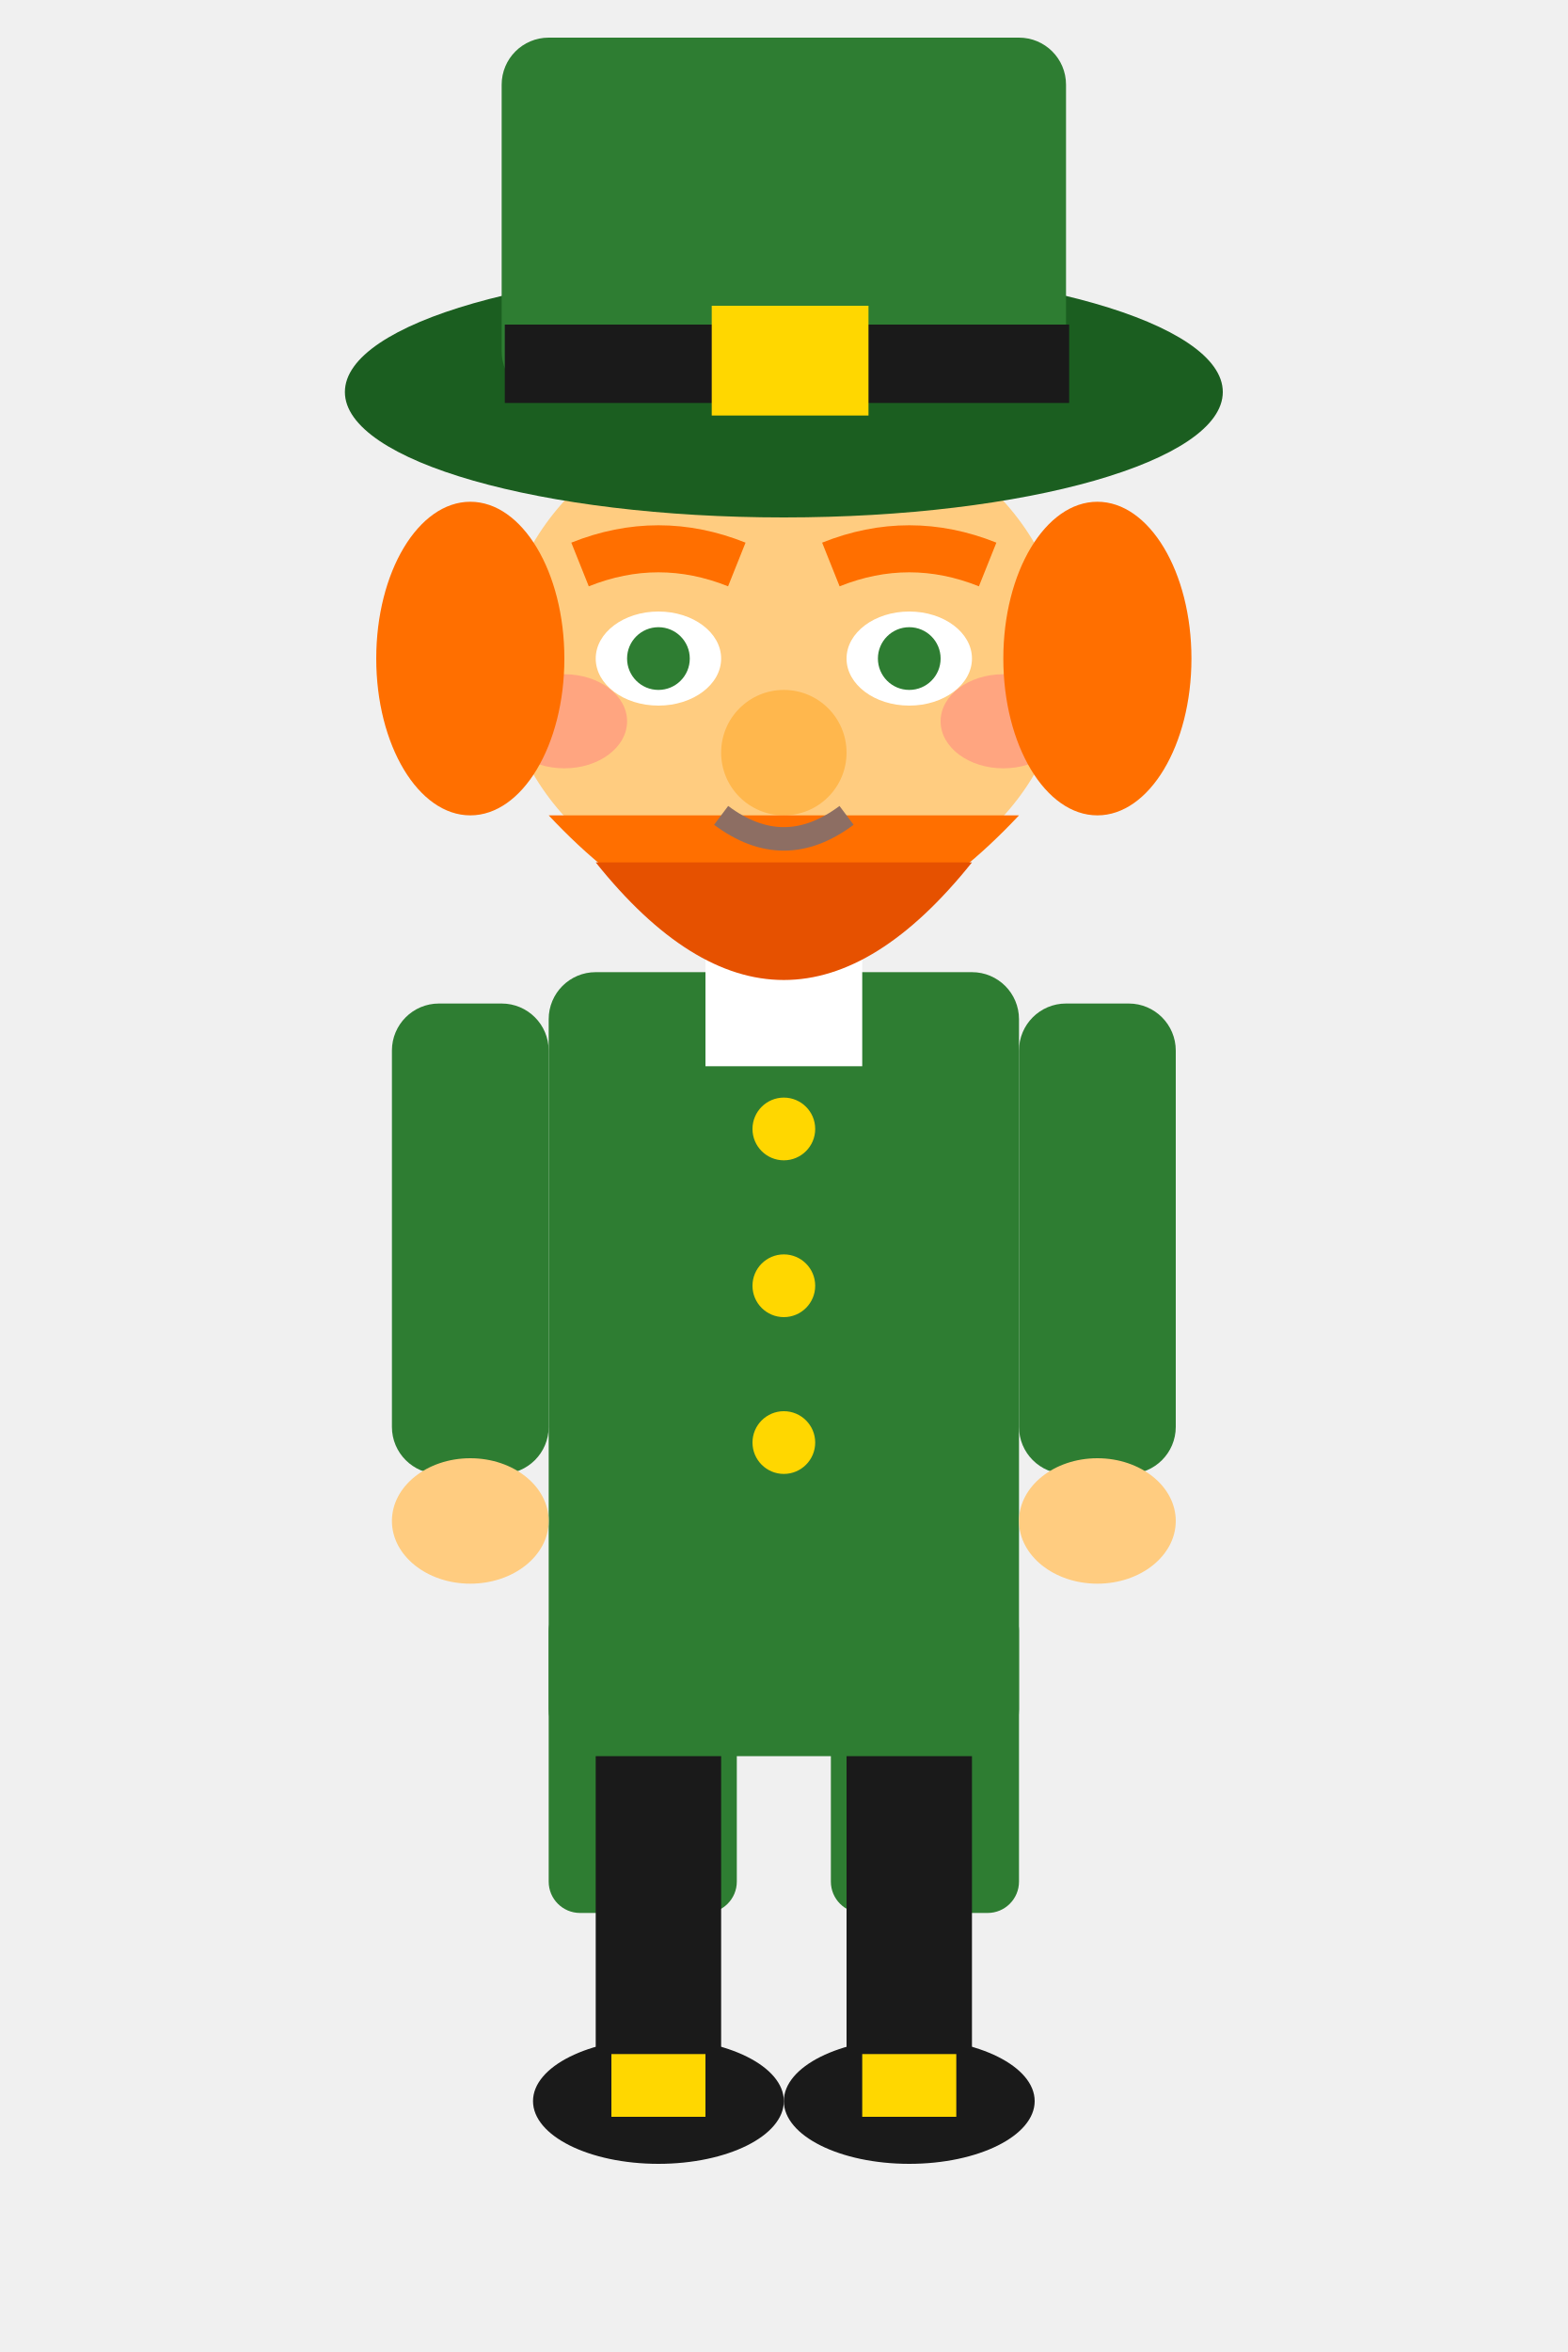
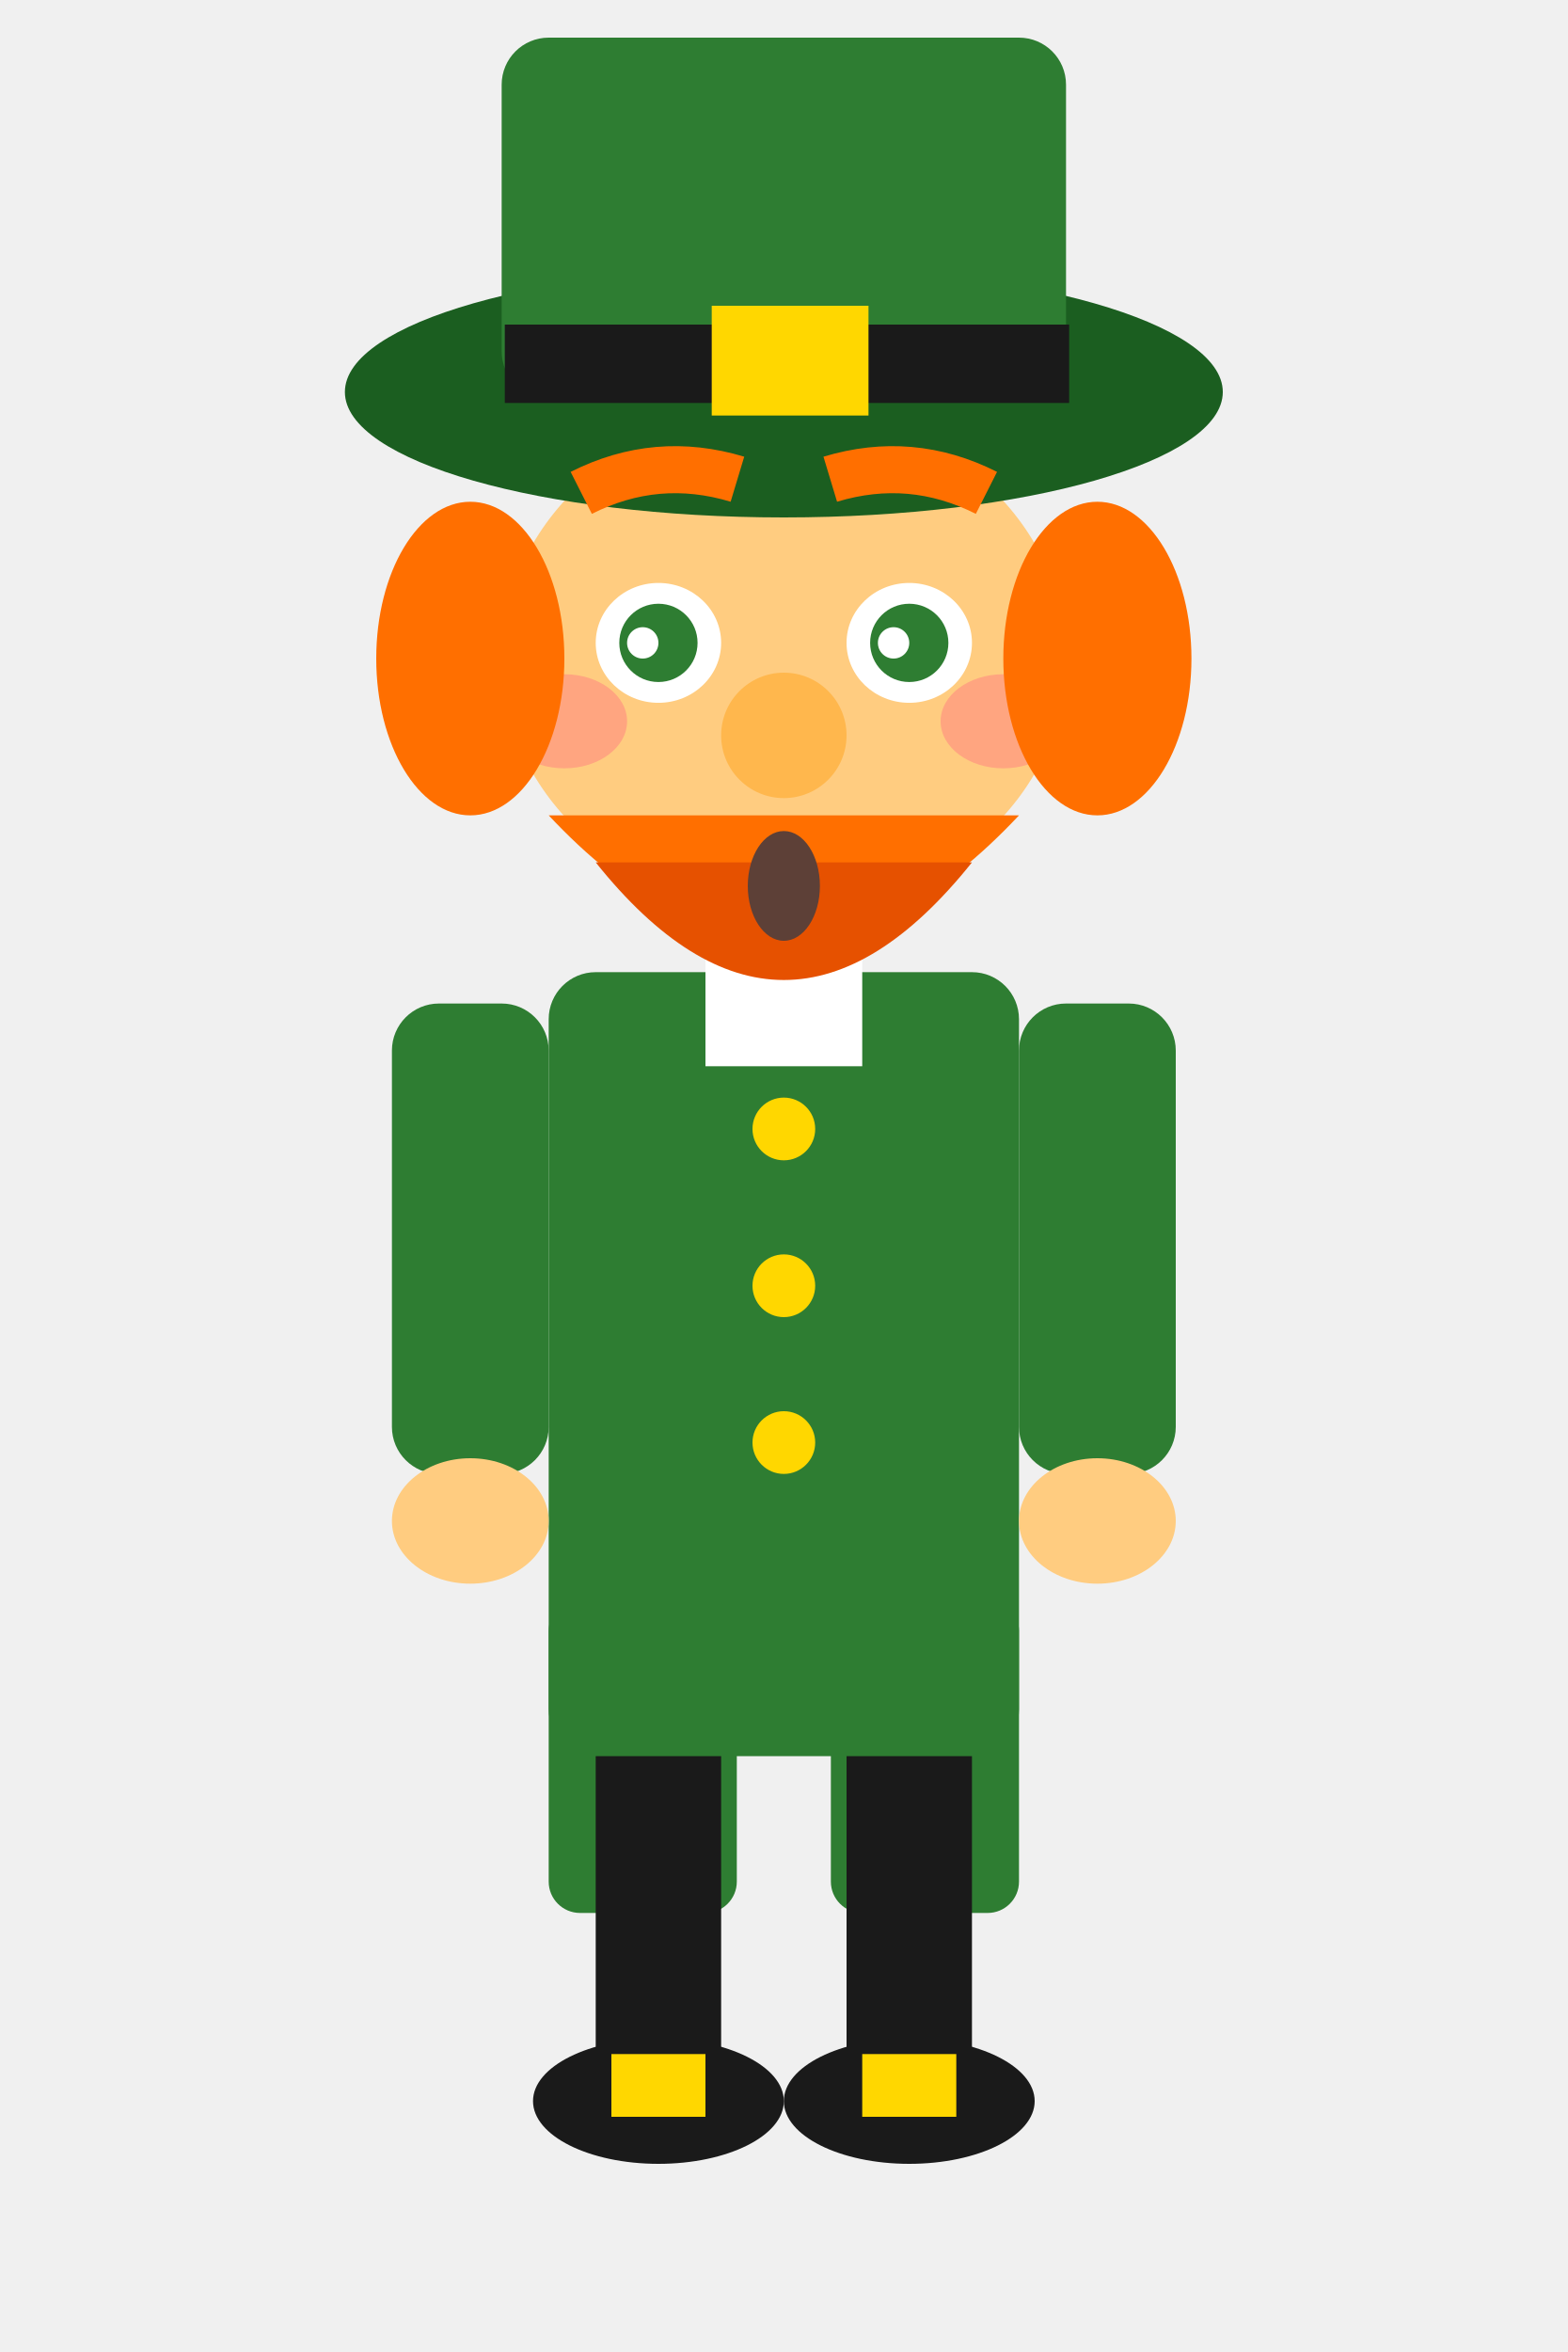
- <svg xmlns="http://www.w3.org/2000/svg" viewBox="0 0 100 150" width="100" height="150" style="cursor: default;">
+ <svg xmlns="http://www.w3.org/2000/svg" data-meta="{&quot;name&quot;:&quot;Leprechaun&quot;,&quot;type&quot;:&quot;human&quot;,&quot;description&quot;:&quot;A mischievous Irish leprechaun&quot;,&quot;tags&quot;:[&quot;fantasy&quot;,&quot;irish&quot;,&quot;mythology&quot;,&quot;magical&quot;],&quot;voice&quot;:{&quot;id&quot;:&quot;marius&quot;,&quot;pitch&quot;:0.3,&quot;speed&quot;:1,&quot;volume&quot;:1.3},&quot;defaultVariant&quot;:&quot;front&quot;,&quot;colors&quot;:{&quot;skin&quot;:&quot;#ffe4c4&quot;,&quot;hair&quot;:&quot;#ff4500&quot;,&quot;primary&quot;:&quot;#228b22&quot;,&quot;secondary&quot;:&quot;#ffd700&quot;,&quot;accent&quot;:&quot;#000000&quot;},&quot;animation&quot;:{&quot;blinkInterval&quot;:3,&quot;blinkDuration&quot;:130,&quot;idleMovement&quot;:true,&quot;eyeTracking&quot;:true}}" viewBox="0 0 100 150" width="100" height="150" style="cursor: default;">
  <g id="body">
    <rect x="35" y="62" width="30" height="50" rx="3" fill="#2e7d32" style="cursor: pointer;" />
    <rect x="35" y="102" width="12" height="20" rx="2" fill="#2e7d32" style="cursor: pointer;" />
    <rect x="53" y="102" width="12" height="20" rx="2" fill="#2e7d32" style="cursor: pointer;" />
    <circle cx="50" cy="72" r="2" fill="#ffd700" style="cursor: pointer;" />
    <circle cx="50" cy="82" r="2" fill="#ffd700" style="cursor: pointer;" />
    <circle cx="50" cy="92" r="2" fill="#ffd700" style="cursor: pointer;" />
    <rect x="45" y="60" width="10" height="8" fill="#ffffff" style="cursor: pointer;" />
    <rect x="25" y="64" width="10" height="30" rx="3" fill="#2e7d32" style="cursor: pointer;" />
    <rect x="65" y="64" width="10" height="30" rx="3" fill="#2e7d32" style="cursor: pointer;" />
    <ellipse cx="30" cy="97" rx="5" ry="4" fill="#ffcc80" style="cursor: pointer;" />
    <ellipse cx="70" cy="97" rx="5" ry="4" fill="#ffcc80" style="cursor: pointer;" />
    <rect x="38" y="112" width="8" height="20" fill="#1a1a1a" style="cursor: pointer;" />
    <rect x="54" y="112" width="8" height="20" fill="#1a1a1a" style="cursor: pointer;" />
    <ellipse cx="42" cy="134" rx="8" ry="4" fill="#1a1a1a" style="cursor: pointer;" />
    <ellipse cx="58" cy="134" rx="8" ry="4" fill="#1a1a1a" style="cursor: pointer;" />
    <rect x="39" y="131" width="6" height="4" fill="#ffd700" style="cursor: pointer;" />
    <rect x="55" y="131" width="6" height="4" fill="#ffd700" style="cursor: pointer;" />
  </g>
  <g id="head-top">
    <ellipse cx="50" cy="42" rx="18" ry="16" fill="#ffcc80" style="cursor: pointer;" class="" />
    <ellipse cx="50.0" cy="25.0" rx="28" ry="8" fill="#1b5e20" style="cursor: pointer;" class="" />
    <rect x="32.0" y="2.4" width="36" height="23" rx="3" fill="#2e7d32" style="cursor: pointer;" class="" />
    <rect x="32.2" y="20.7" width="36" height="5" fill="#1a1a1a" style="cursor: pointer;" class="" />
    <rect x="45.4" y="19.5" width="10" height="7" fill="#ffd700" style="cursor: pointer;" class="" />
    <ellipse cx="36" cy="46" rx="4" ry="3" fill="#ff8a80" opacity="0.6" style="cursor: pointer;" />
    <ellipse cx="64" cy="46" rx="4" ry="3" fill="#ff8a80" opacity="0.6" style="cursor: pointer;" />
-     <path id="brow-left" d="M37 36 Q42 34 47 36" stroke="#ff6f00" stroke-width="3" fill="none" style="cursor: pointer;" />
-     <path id="brow-right" d="M53 36 Q58 34 63 36" stroke="#ff6f00" stroke-width="3" fill="none" style="cursor: pointer;" />
-     <ellipse id="eye-left-white" cx="42" cy="42" rx="4" ry="3" fill="#ffffff" style="cursor: pointer;" />
-     <ellipse id="eye-right-white" cx="58" cy="42" rx="4" ry="3" fill="#ffffff" style="cursor: pointer;" />
-     <circle id="eye-left-pupil" class="pupil" cx="42" cy="42" r="2" fill="#2e7d32" style="cursor: pointer;" />
-     <circle id="eye-right-pupil" class="pupil" cx="58" cy="42" r="2" fill="#2e7d32" style="cursor: pointer;" />
-     <circle id="eye-left-highlight" cx="41" cy="41" r="1" fill="#fff" opacity="0" style="cursor: pointer;" />
-     <circle id="eye-right-highlight" cx="57" cy="41" r="1" fill="#fff" opacity="0" style="cursor: pointer;" />
-     <ellipse cx="50" cy="48" rx="4" ry="4" fill="#ffb74d" style="cursor: pointer;" />
+     <path id="brow-left" d="M37 36 Q42 34 47 36" stroke="#ff6f00" stroke-width="3" fill="none" style="cursor: pointer;" transform="translate(0, -5) rotate(-5, 42, 35.33333)" />
+     <path id="brow-right" d="M53 36 Q58 34 63 36" stroke="#ff6f00" stroke-width="3" fill="none" style="cursor: pointer;" transform="translate(0, -5) rotate(5, 58, 35.33333)" />
+     <ellipse id="eye-left-white" cx="42" cy="41" rx="4" ry="3.822" fill="#ffffff" style="cursor: pointer;" opacity="1" />
+     <ellipse id="eye-right-white" cx="58" cy="41" rx="4" ry="3.822" fill="#ffffff" style="cursor: pointer;" opacity="1" />
+     <circle id="eye-left-pupil" class="pupil" cx="42" cy="41" r="2.496" fill="#2e7d32" style="cursor: pointer;" opacity="1" />
+     <circle id="eye-right-pupil" class="pupil" cx="58" cy="41" r="2.496" fill="#2e7d32" style="cursor: pointer;" opacity="1" />
+     <circle id="eye-left-highlight" cx="41" cy="41" r="1" fill="#fff" opacity="1" style="cursor: pointer;" />
+     <circle id="eye-right-highlight" cx="57" cy="41" r="1" fill="#fff" opacity="1" style="cursor: pointer;" />
+     <ellipse cx="50.0" cy="46.9" rx="4" ry="4" fill="#ffb74d" style="cursor: pointer;" class="" />
    <ellipse cx="70" cy="42" rx="6" ry="10" fill="#ff6f00" style="cursor: pointer;" class="" />
    <ellipse cx="30" cy="42" rx="6" ry="10" fill="#ff6f00" style="cursor: pointer;" class="" />
  </g>
  <g id="head-bottom">
    <path d="M35 52 Q50 68 65 52" fill="#ff6f00" style="cursor: pointer;" />
    <path d="M38 55 Q50 70 62 55" fill="#e65100" style="cursor: pointer;" />
-     <path id="mouth-closed" d="M46 52 Q50 55 54 52" stroke="#8d6e63" stroke-width="1.5" fill="none" style="cursor: pointer;" />
-     <ellipse id="mouth-open" cx="50" cy="53" rx="4" ry="3" fill="#5d4037" opacity="0" style="cursor: pointer;" />
+     <path id="mouth-closed" d="M46 52 Q50 55 54 52" stroke="#8d6e63" stroke-width="1.5" fill="none" style="cursor: pointer;" opacity="0" transform="translate(0, 2) translate(50, 53) rotate(0) scale(1.1, 1.2) translate(-50, -53)" />
+     <ellipse id="mouth-open" cx="50.0" cy="56.5" rx="2.3" ry="3.5" fill="#5d4037" opacity="1" style="cursor: pointer;" class="" />
+   </g>
+   <g id="x-eyes-group" opacity="0">
+     <line x1="38.88" y1="37.88" x2="45.12" y2="44.12" stroke="#000" stroke-width="2" />
+     <line x1="45.12" y1="37.88" x2="38.88" y2="44.12" stroke="#000" stroke-width="2" />
+     <line x1="54.88" y1="37.88" x2="61.12" y2="44.12" stroke="#000" stroke-width="2" />
+     <line x1="61.12" y1="37.88" x2="54.88" y2="44.12" stroke="#000" stroke-width="2" />
  </g>
</svg>
